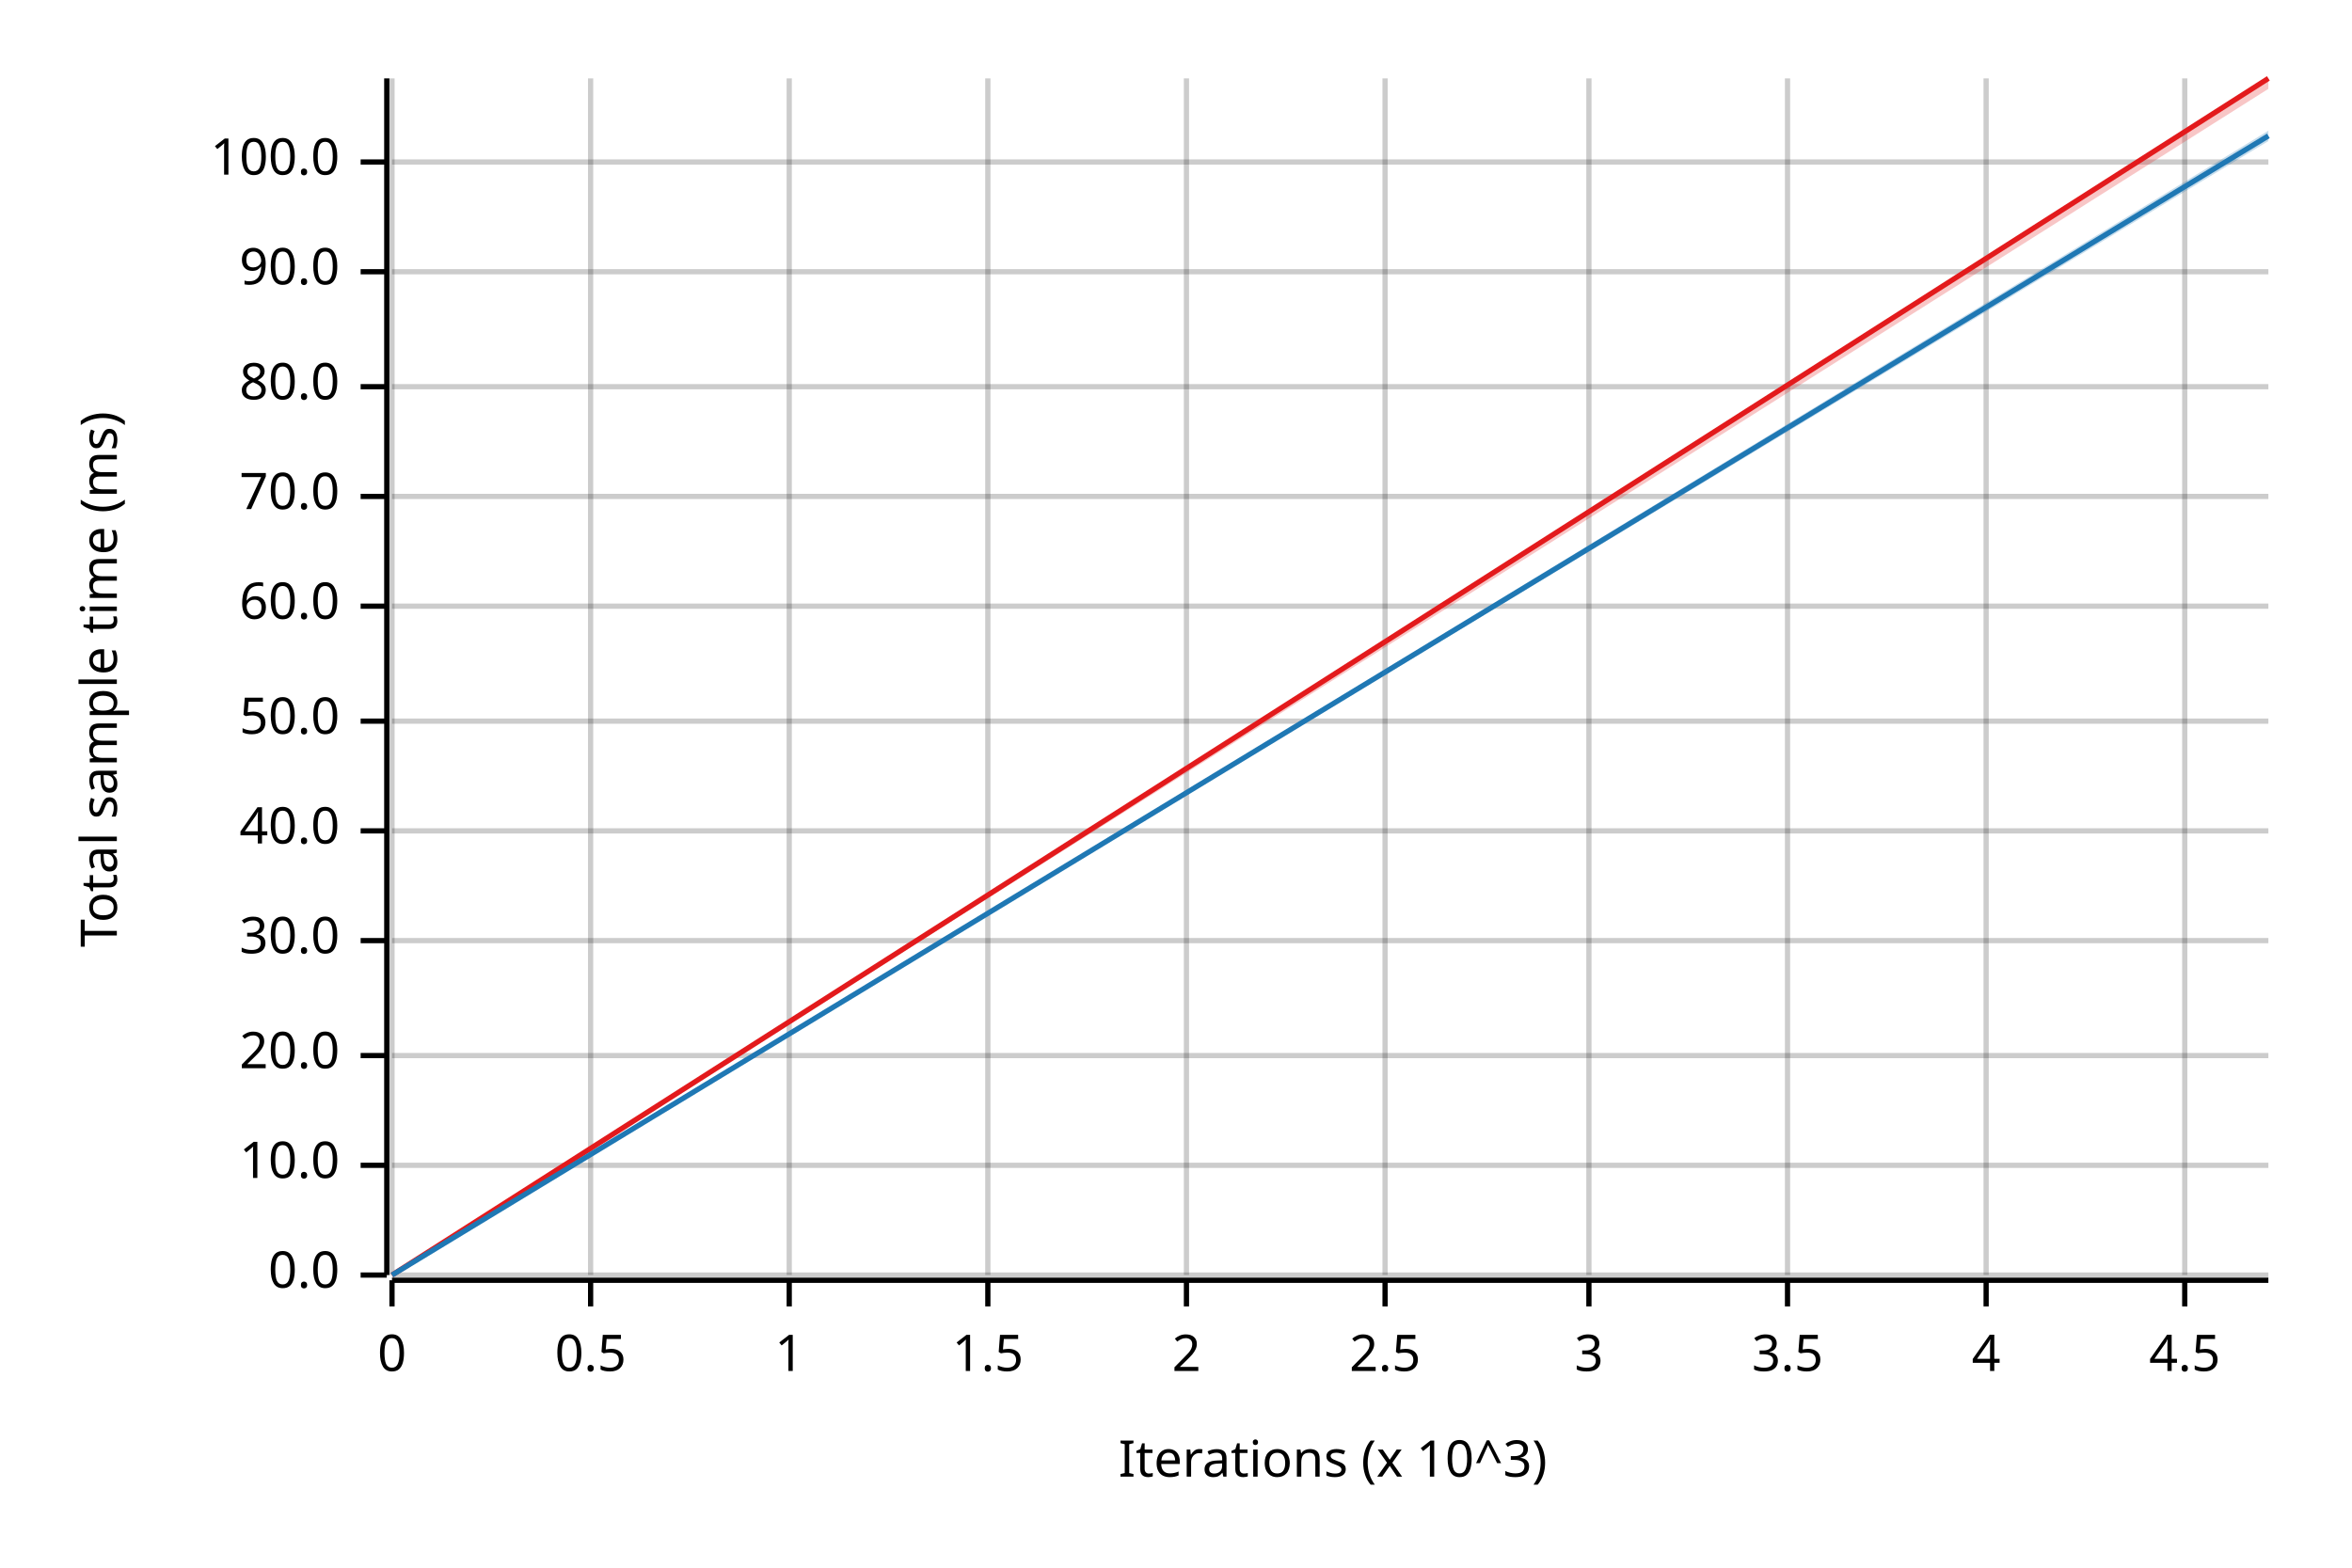
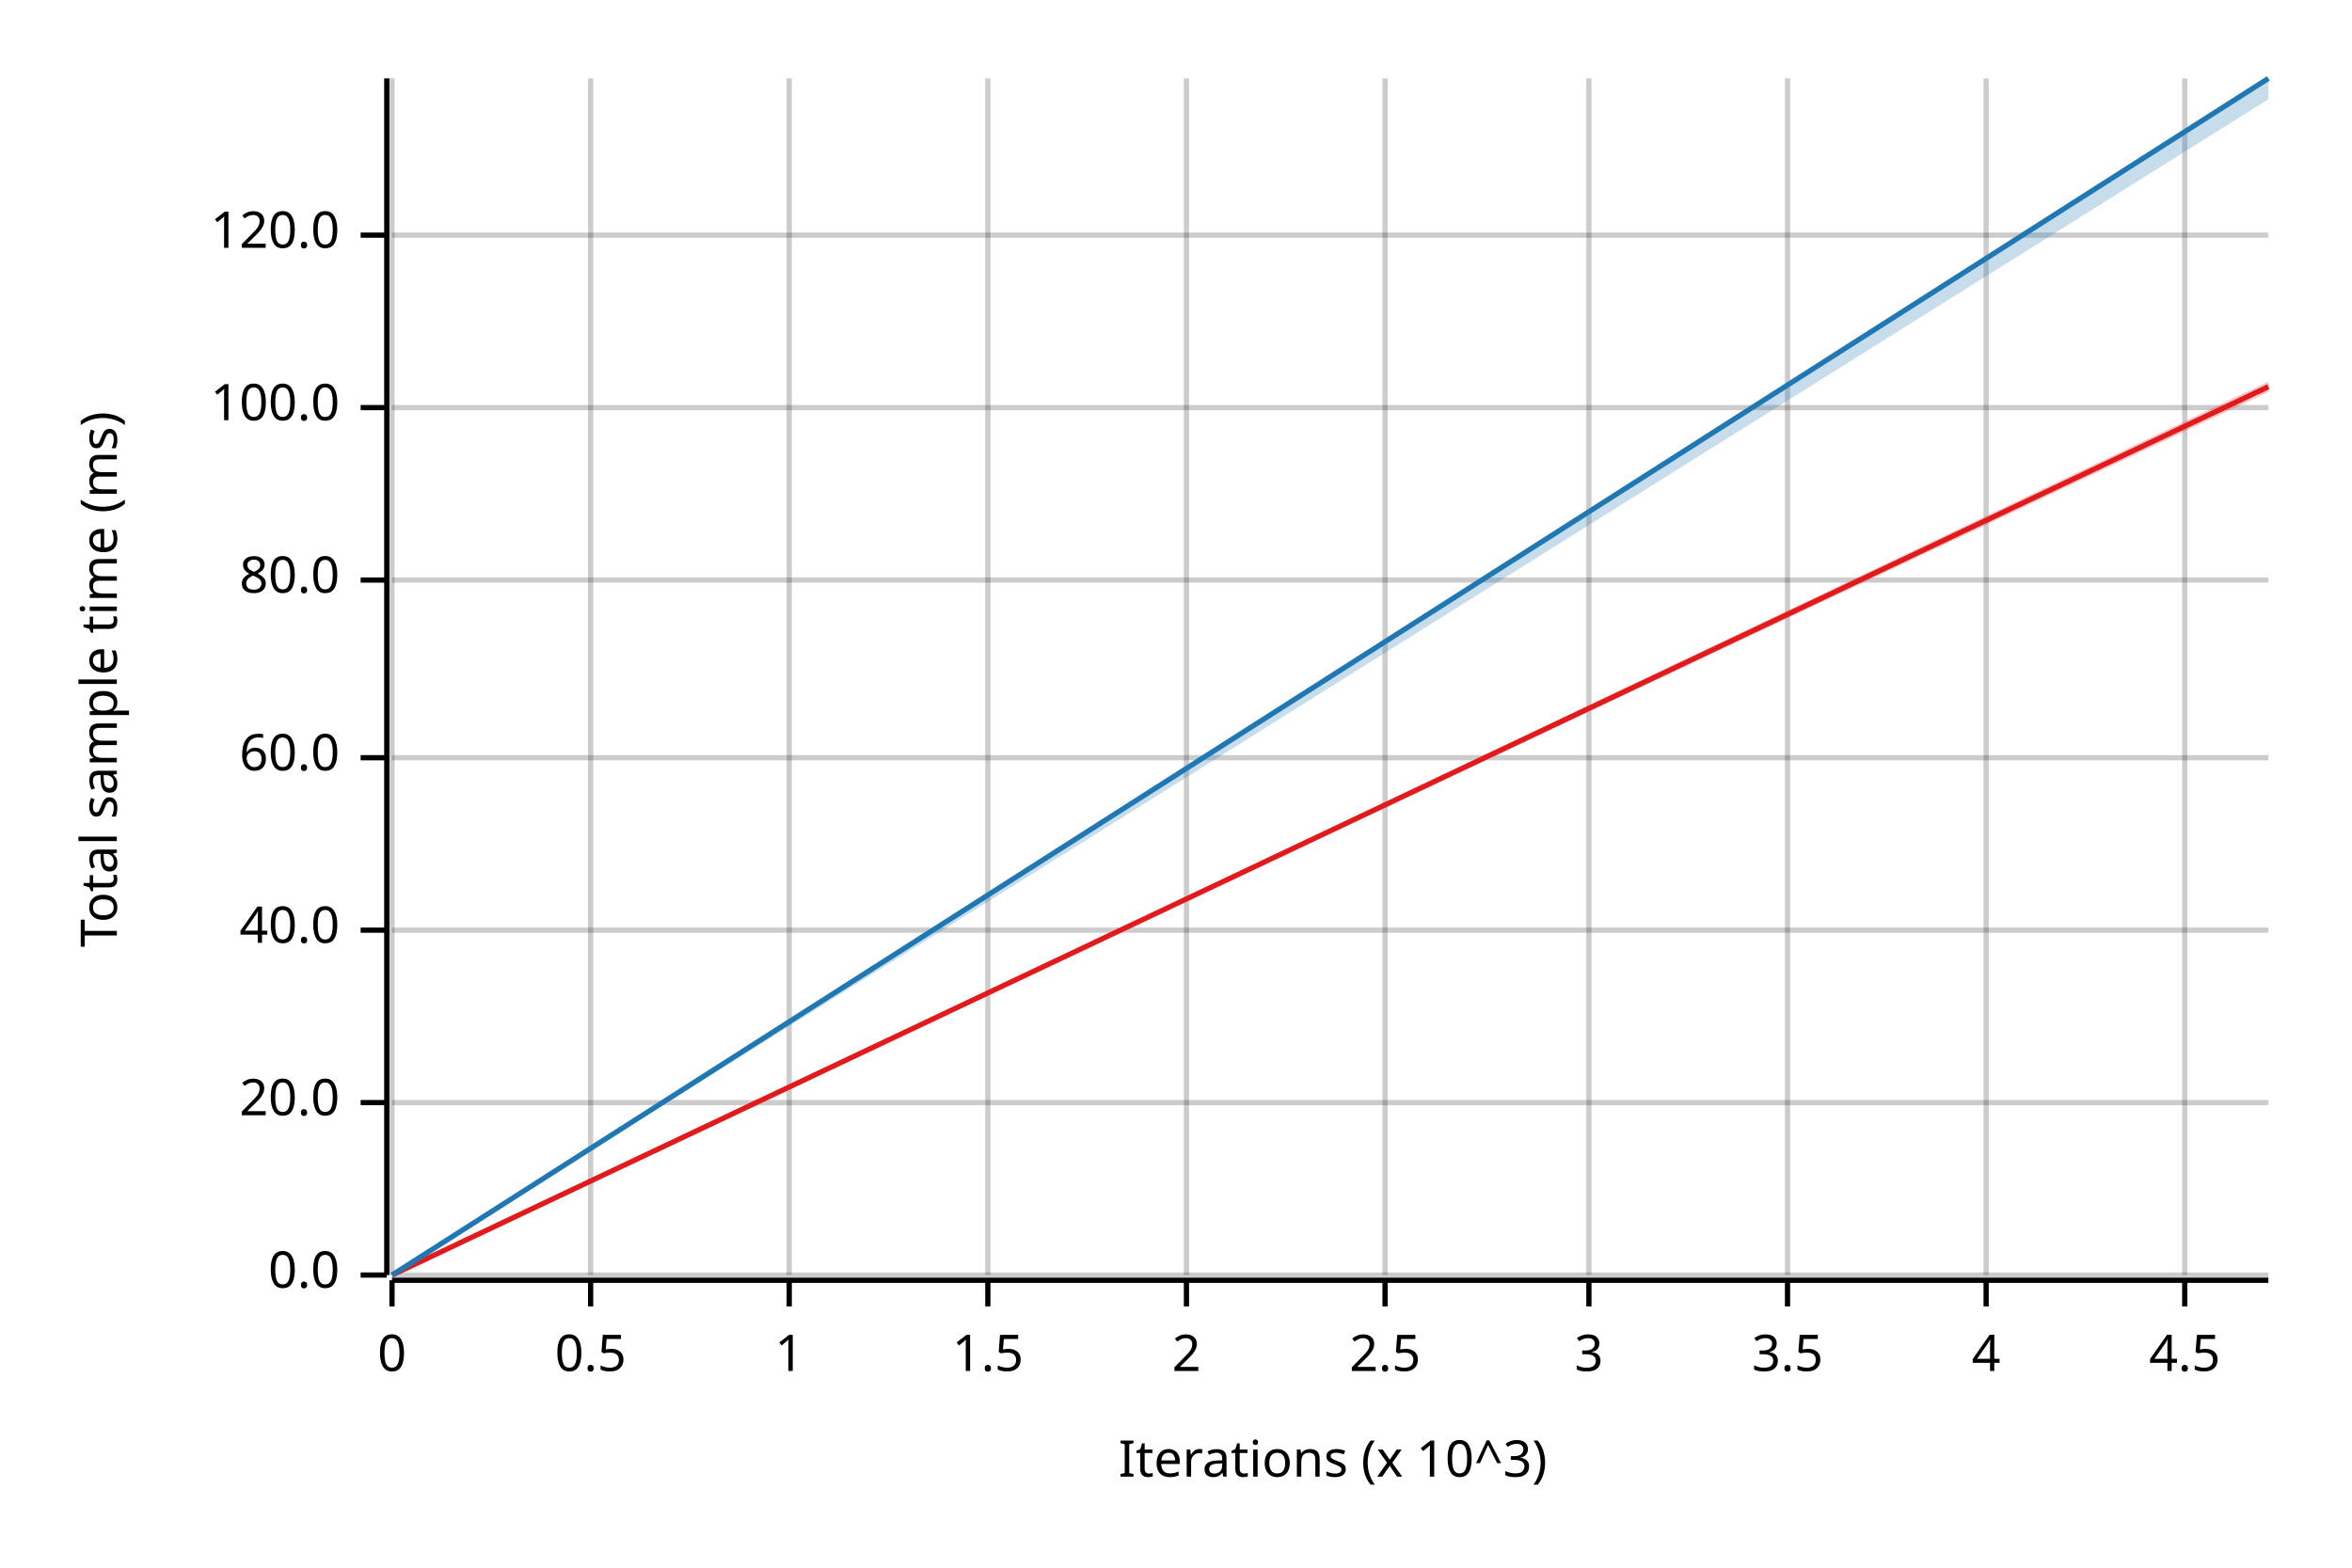
<svg xmlns="http://www.w3.org/2000/svg" width="450" height="300" viewBox="0 0 450 300">
  <text x="15" y="130" dy="0.76em" text-anchor="middle" font-family="sans-serif" font-size="9.677" opacity="1" fill="#000000" transform="rotate(270, 15, 130)">
Total sample time (ms)
</text>
  <text x="255" y="285" dy="-0.5ex" text-anchor="middle" font-family="sans-serif" font-size="9.677" opacity="1" fill="#000000">
Iterations (x 10^3)
</text>
  <line opacity="0.2" stroke="#000000" stroke-width="1" x1="75" y1="244" x2="75" y2="15" />
  <line opacity="0.2" stroke="#000000" stroke-width="1" x1="113" y1="244" x2="113" y2="15" />
  <line opacity="0.2" stroke="#000000" stroke-width="1" x1="151" y1="244" x2="151" y2="15" />
  <line opacity="0.2" stroke="#000000" stroke-width="1" x1="189" y1="244" x2="189" y2="15" />
  <line opacity="0.2" stroke="#000000" stroke-width="1" x1="227" y1="244" x2="227" y2="15" />
  <line opacity="0.2" stroke="#000000" stroke-width="1" x1="265" y1="244" x2="265" y2="15" />
  <line opacity="0.2" stroke="#000000" stroke-width="1" x1="304" y1="244" x2="304" y2="15" />
  <line opacity="0.2" stroke="#000000" stroke-width="1" x1="342" y1="244" x2="342" y2="15" />
  <line opacity="0.2" stroke="#000000" stroke-width="1" x1="380" y1="244" x2="380" y2="15" />
  <line opacity="0.2" stroke="#000000" stroke-width="1" x1="418" y1="244" x2="418" y2="15" />
  <line opacity="0.2" stroke="#000000" stroke-width="1" x1="75" y1="244" x2="434" y2="244" />
-   <line opacity="0.2" stroke="#000000" stroke-width="1" x1="75" y1="223" x2="434" y2="223" />
-   <line opacity="0.2" stroke="#000000" stroke-width="1" x1="75" y1="202" x2="434" y2="202" />
-   <line opacity="0.2" stroke="#000000" stroke-width="1" x1="75" y1="180" x2="434" y2="180" />
-   <line opacity="0.2" stroke="#000000" stroke-width="1" x1="75" y1="159" x2="434" y2="159" />
-   <line opacity="0.2" stroke="#000000" stroke-width="1" x1="75" y1="138" x2="434" y2="138" />
-   <line opacity="0.2" stroke="#000000" stroke-width="1" x1="75" y1="116" x2="434" y2="116" />
-   <line opacity="0.2" stroke="#000000" stroke-width="1" x1="75" y1="95" x2="434" y2="95" />
-   <line opacity="0.2" stroke="#000000" stroke-width="1" x1="75" y1="74" x2="434" y2="74" />
-   <line opacity="0.2" stroke="#000000" stroke-width="1" x1="75" y1="52" x2="434" y2="52" />
-   <line opacity="0.2" stroke="#000000" stroke-width="1" x1="75" y1="31" x2="434" y2="31" />
+   <line opacity="0.2" stroke="#000000" stroke-width="1" x1="75" y1="211" x2="434" y2="211" />
+   <line opacity="0.2" stroke="#000000" stroke-width="1" x1="75" y1="178" x2="434" y2="178" />
+   <line opacity="0.2" stroke="#000000" stroke-width="1" x1="75" y1="145" x2="434" y2="145" />
+   <line opacity="0.2" stroke="#000000" stroke-width="1" x1="75" y1="111" x2="434" y2="111" />
+   <line opacity="0.2" stroke="#000000" stroke-width="1" x1="75" y1="78" x2="434" y2="78" />
+   <line opacity="0.2" stroke="#000000" stroke-width="1" x1="75" y1="45" x2="434" y2="45" />
  <polyline fill="none" opacity="1" stroke="#000000" stroke-width="1" points="74,15 74,244 " />
  <text x="65" y="244" dy="0.5ex" text-anchor="end" font-family="sans-serif" font-size="9.677" opacity="1" fill="#000000">
0.0
</text>
  <polyline fill="none" opacity="1" stroke="#000000" stroke-width="1" points="69,244 74,244 " />
-   <text x="65" y="223" dy="0.5ex" text-anchor="end" font-family="sans-serif" font-size="9.677" opacity="1" fill="#000000">
- 10.0
- </text>
-   <polyline fill="none" opacity="1" stroke="#000000" stroke-width="1" points="69,223 74,223 " />
-   <text x="65" y="202" dy="0.5ex" text-anchor="end" font-family="sans-serif" font-size="9.677" opacity="1" fill="#000000">
+   <text x="65" y="211" dy="0.5ex" text-anchor="end" font-family="sans-serif" font-size="9.677" opacity="1" fill="#000000">
20.0
</text>
-   <polyline fill="none" opacity="1" stroke="#000000" stroke-width="1" points="69,202 74,202 " />
-   <text x="65" y="180" dy="0.5ex" text-anchor="end" font-family="sans-serif" font-size="9.677" opacity="1" fill="#000000">
- 30.0
- </text>
-   <polyline fill="none" opacity="1" stroke="#000000" stroke-width="1" points="69,180 74,180 " />
-   <text x="65" y="159" dy="0.5ex" text-anchor="end" font-family="sans-serif" font-size="9.677" opacity="1" fill="#000000">
+   <polyline fill="none" opacity="1" stroke="#000000" stroke-width="1" points="69,211 74,211 " />
+   <text x="65" y="178" dy="0.5ex" text-anchor="end" font-family="sans-serif" font-size="9.677" opacity="1" fill="#000000">
40.0
</text>
-   <polyline fill="none" opacity="1" stroke="#000000" stroke-width="1" points="69,159 74,159 " />
-   <text x="65" y="138" dy="0.5ex" text-anchor="end" font-family="sans-serif" font-size="9.677" opacity="1" fill="#000000">
- 50.0
- </text>
-   <polyline fill="none" opacity="1" stroke="#000000" stroke-width="1" points="69,138 74,138 " />
-   <text x="65" y="116" dy="0.5ex" text-anchor="end" font-family="sans-serif" font-size="9.677" opacity="1" fill="#000000">
+   <polyline fill="none" opacity="1" stroke="#000000" stroke-width="1" points="69,178 74,178 " />
+   <text x="65" y="145" dy="0.5ex" text-anchor="end" font-family="sans-serif" font-size="9.677" opacity="1" fill="#000000">
60.0
</text>
-   <polyline fill="none" opacity="1" stroke="#000000" stroke-width="1" points="69,116 74,116 " />
-   <text x="65" y="95" dy="0.5ex" text-anchor="end" font-family="sans-serif" font-size="9.677" opacity="1" fill="#000000">
- 70.0
- </text>
-   <polyline fill="none" opacity="1" stroke="#000000" stroke-width="1" points="69,95 74,95 " />
-   <text x="65" y="74" dy="0.5ex" text-anchor="end" font-family="sans-serif" font-size="9.677" opacity="1" fill="#000000">
+   <polyline fill="none" opacity="1" stroke="#000000" stroke-width="1" points="69,145 74,145 " />
+   <text x="65" y="111" dy="0.5ex" text-anchor="end" font-family="sans-serif" font-size="9.677" opacity="1" fill="#000000">
80.0
</text>
-   <polyline fill="none" opacity="1" stroke="#000000" stroke-width="1" points="69,74 74,74 " />
-   <text x="65" y="52" dy="0.5ex" text-anchor="end" font-family="sans-serif" font-size="9.677" opacity="1" fill="#000000">
- 90.0
- </text>
-   <polyline fill="none" opacity="1" stroke="#000000" stroke-width="1" points="69,52 74,52 " />
-   <text x="65" y="31" dy="0.5ex" text-anchor="end" font-family="sans-serif" font-size="9.677" opacity="1" fill="#000000">
+   <polyline fill="none" opacity="1" stroke="#000000" stroke-width="1" points="69,111 74,111 " />
+   <text x="65" y="78" dy="0.5ex" text-anchor="end" font-family="sans-serif" font-size="9.677" opacity="1" fill="#000000">
100.0
</text>
-   <polyline fill="none" opacity="1" stroke="#000000" stroke-width="1" points="69,31 74,31 " />
+   <polyline fill="none" opacity="1" stroke="#000000" stroke-width="1" points="69,78 74,78 " />
+   <text x="65" y="45" dy="0.5ex" text-anchor="end" font-family="sans-serif" font-size="9.677" opacity="1" fill="#000000">
+ 120.0
+ </text>
+   <polyline fill="none" opacity="1" stroke="#000000" stroke-width="1" points="69,45 74,45 " />
  <polyline fill="none" opacity="1" stroke="#000000" stroke-width="1" points="75,245 434,245 " />
  <text x="75" y="255" dy="0.76em" text-anchor="middle" font-family="sans-serif" font-size="9.677" opacity="1" fill="#000000">
0
</text>
  <polyline fill="none" opacity="1" stroke="#000000" stroke-width="1" points="75,245 75,250 " />
  <text x="113" y="255" dy="0.76em" text-anchor="middle" font-family="sans-serif" font-size="9.677" opacity="1" fill="#000000">
0.5
</text>
  <polyline fill="none" opacity="1" stroke="#000000" stroke-width="1" points="113,245 113,250 " />
  <text x="151" y="255" dy="0.76em" text-anchor="middle" font-family="sans-serif" font-size="9.677" opacity="1" fill="#000000">
1
</text>
  <polyline fill="none" opacity="1" stroke="#000000" stroke-width="1" points="151,245 151,250 " />
  <text x="189" y="255" dy="0.76em" text-anchor="middle" font-family="sans-serif" font-size="9.677" opacity="1" fill="#000000">
1.5
</text>
  <polyline fill="none" opacity="1" stroke="#000000" stroke-width="1" points="189,245 189,250 " />
  <text x="227" y="255" dy="0.76em" text-anchor="middle" font-family="sans-serif" font-size="9.677" opacity="1" fill="#000000">
2
</text>
  <polyline fill="none" opacity="1" stroke="#000000" stroke-width="1" points="227,245 227,250 " />
  <text x="265" y="255" dy="0.76em" text-anchor="middle" font-family="sans-serif" font-size="9.677" opacity="1" fill="#000000">
2.5
</text>
  <polyline fill="none" opacity="1" stroke="#000000" stroke-width="1" points="265,245 265,250 " />
  <text x="304" y="255" dy="0.76em" text-anchor="middle" font-family="sans-serif" font-size="9.677" opacity="1" fill="#000000">
3
</text>
  <polyline fill="none" opacity="1" stroke="#000000" stroke-width="1" points="304,245 304,250 " />
  <text x="342" y="255" dy="0.76em" text-anchor="middle" font-family="sans-serif" font-size="9.677" opacity="1" fill="#000000">
3.5
</text>
  <polyline fill="none" opacity="1" stroke="#000000" stroke-width="1" points="342,245 342,250 " />
  <text x="380" y="255" dy="0.76em" text-anchor="middle" font-family="sans-serif" font-size="9.677" opacity="1" fill="#000000">
4
</text>
  <polyline fill="none" opacity="1" stroke="#000000" stroke-width="1" points="380,245 380,250 " />
  <text x="418" y="255" dy="0.76em" text-anchor="middle" font-family="sans-serif" font-size="9.677" opacity="1" fill="#000000">
4.5
</text>
  <polyline fill="none" opacity="1" stroke="#000000" stroke-width="1" points="418,245 418,250 " />
-   <polyline fill="none" opacity="1" stroke="#E31A1C" stroke-width="1" points="75,244 434,15 " />
-   <polygon opacity="0.25" fill="#E31A1C" points="75,244 434,17 434,15 " />
-   <polyline fill="none" opacity="1" stroke="#1F78B4" stroke-width="1" points="75,244 434,26 " />
-   <polygon opacity="0.25" fill="#1F78B4" points="75,244 434,27 434,25 " />
+   <polyline fill="none" opacity="1" stroke="#E31A1C" stroke-width="1" points="75,244 434,74 " />
+   <polygon opacity="0.25" fill="#E31A1C" points="75,244 434,75 434,73 " />
+   <polyline fill="none" opacity="1" stroke="#1F78B4" stroke-width="1" points="75,244 434,15 " />
+   <polygon opacity="0.25" fill="#1F78B4" points="75,244 434,19 434,15 " />
</svg>
